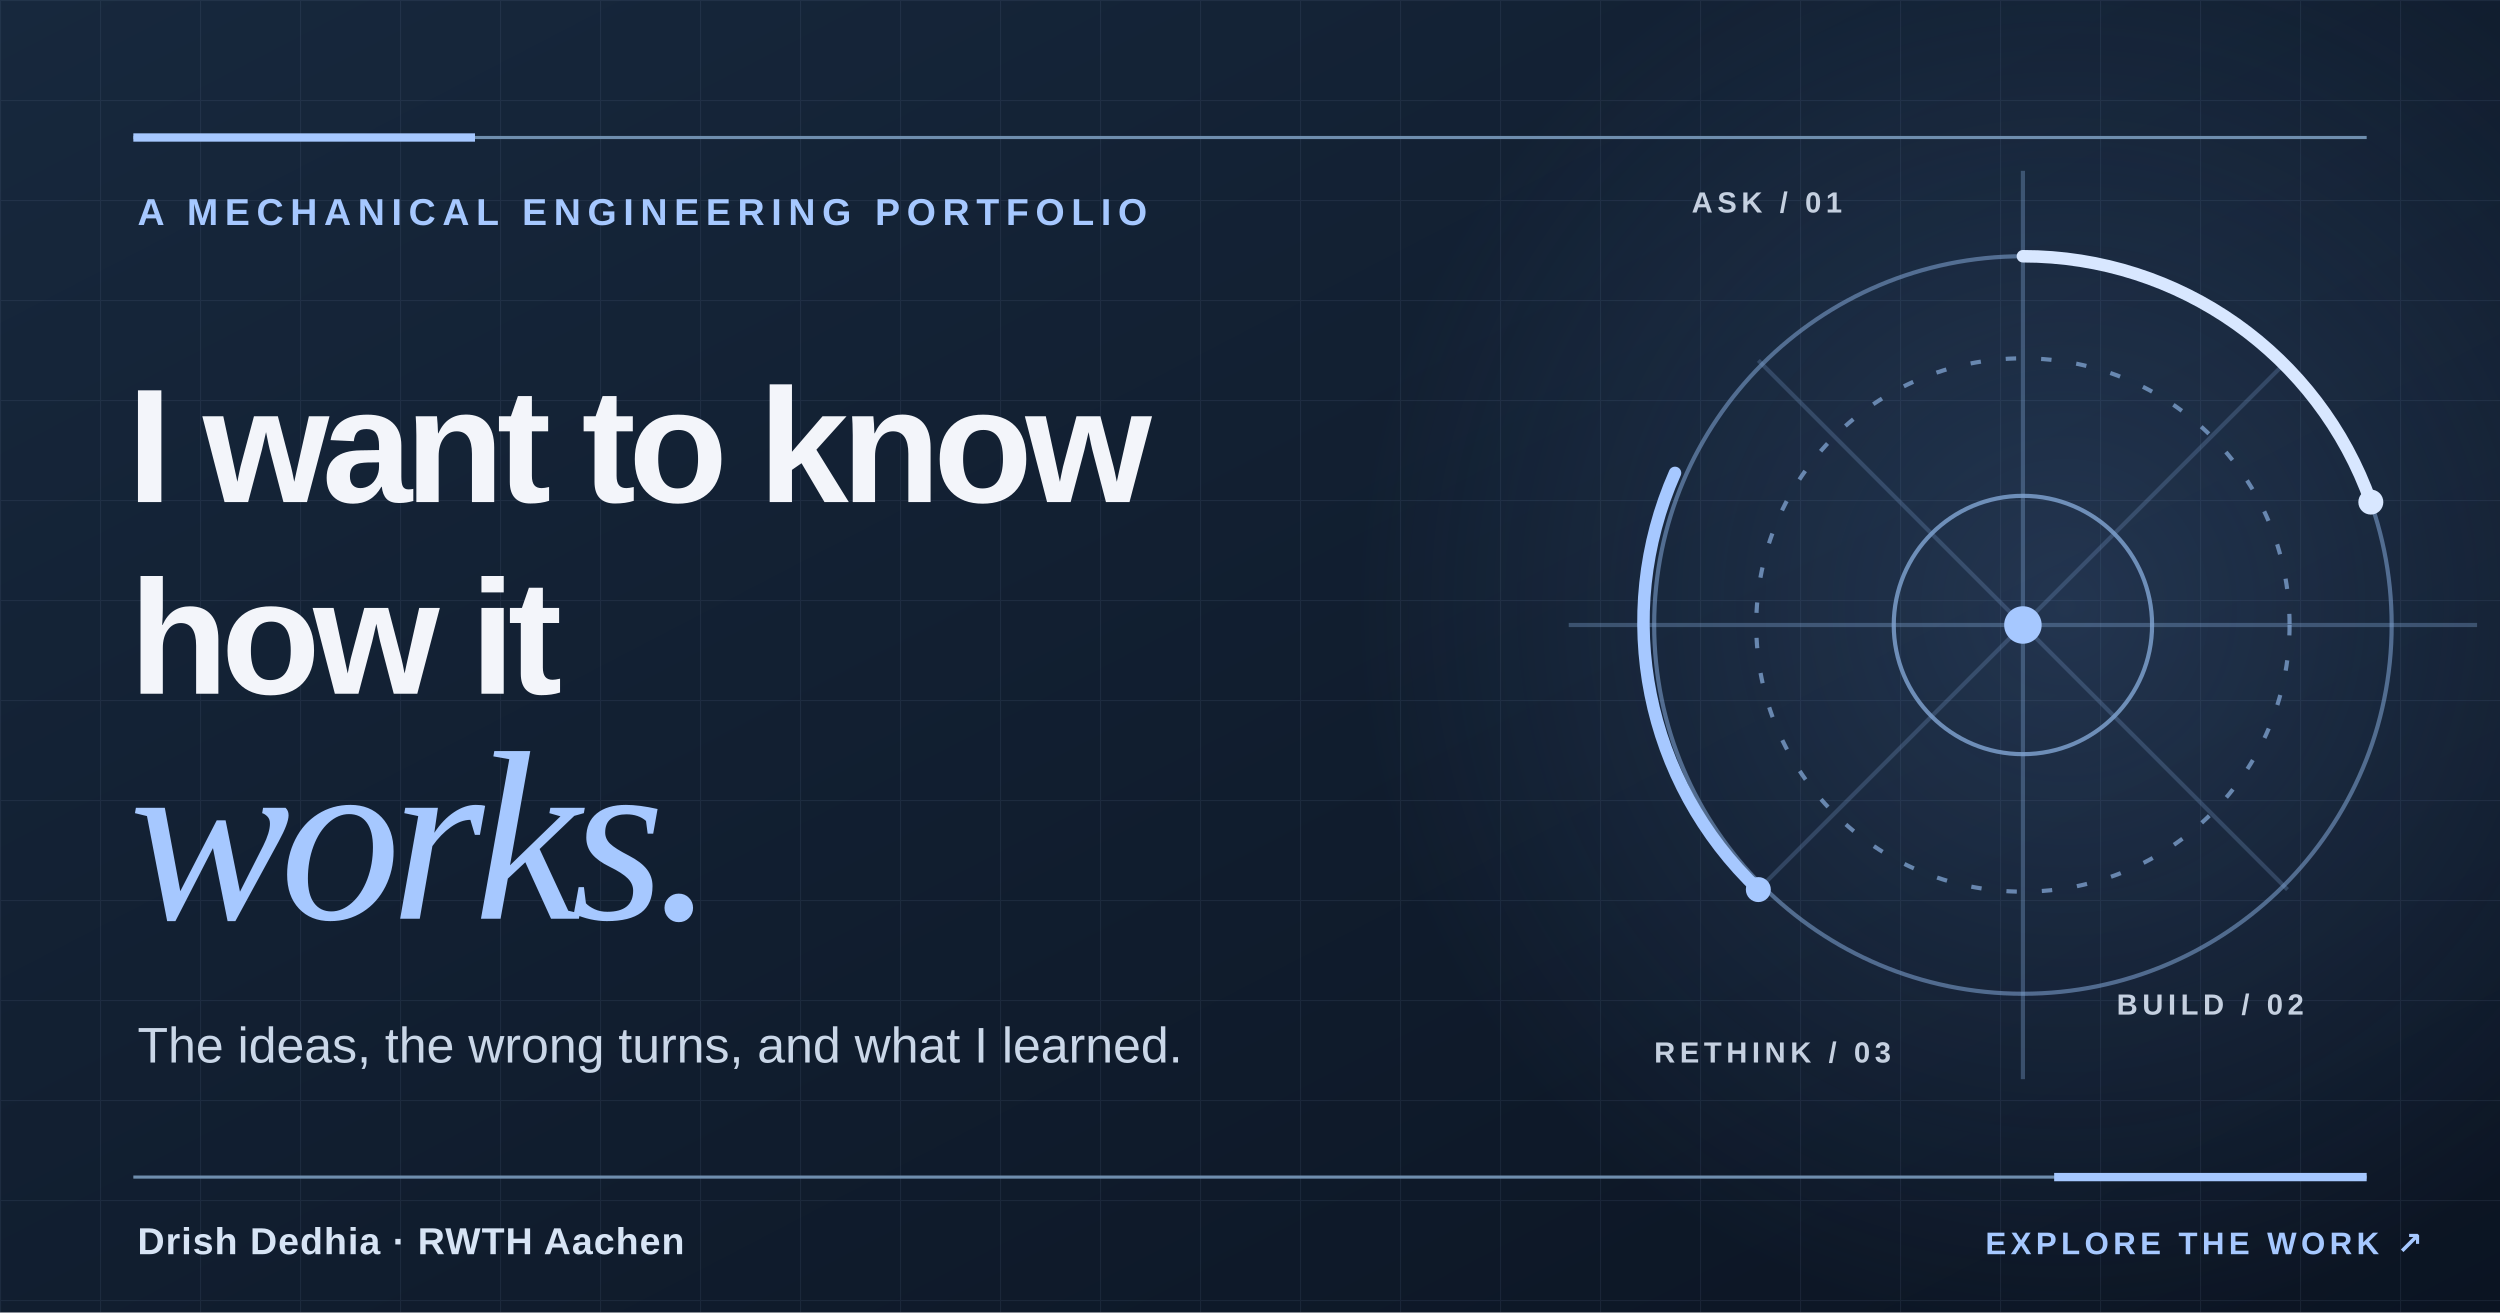
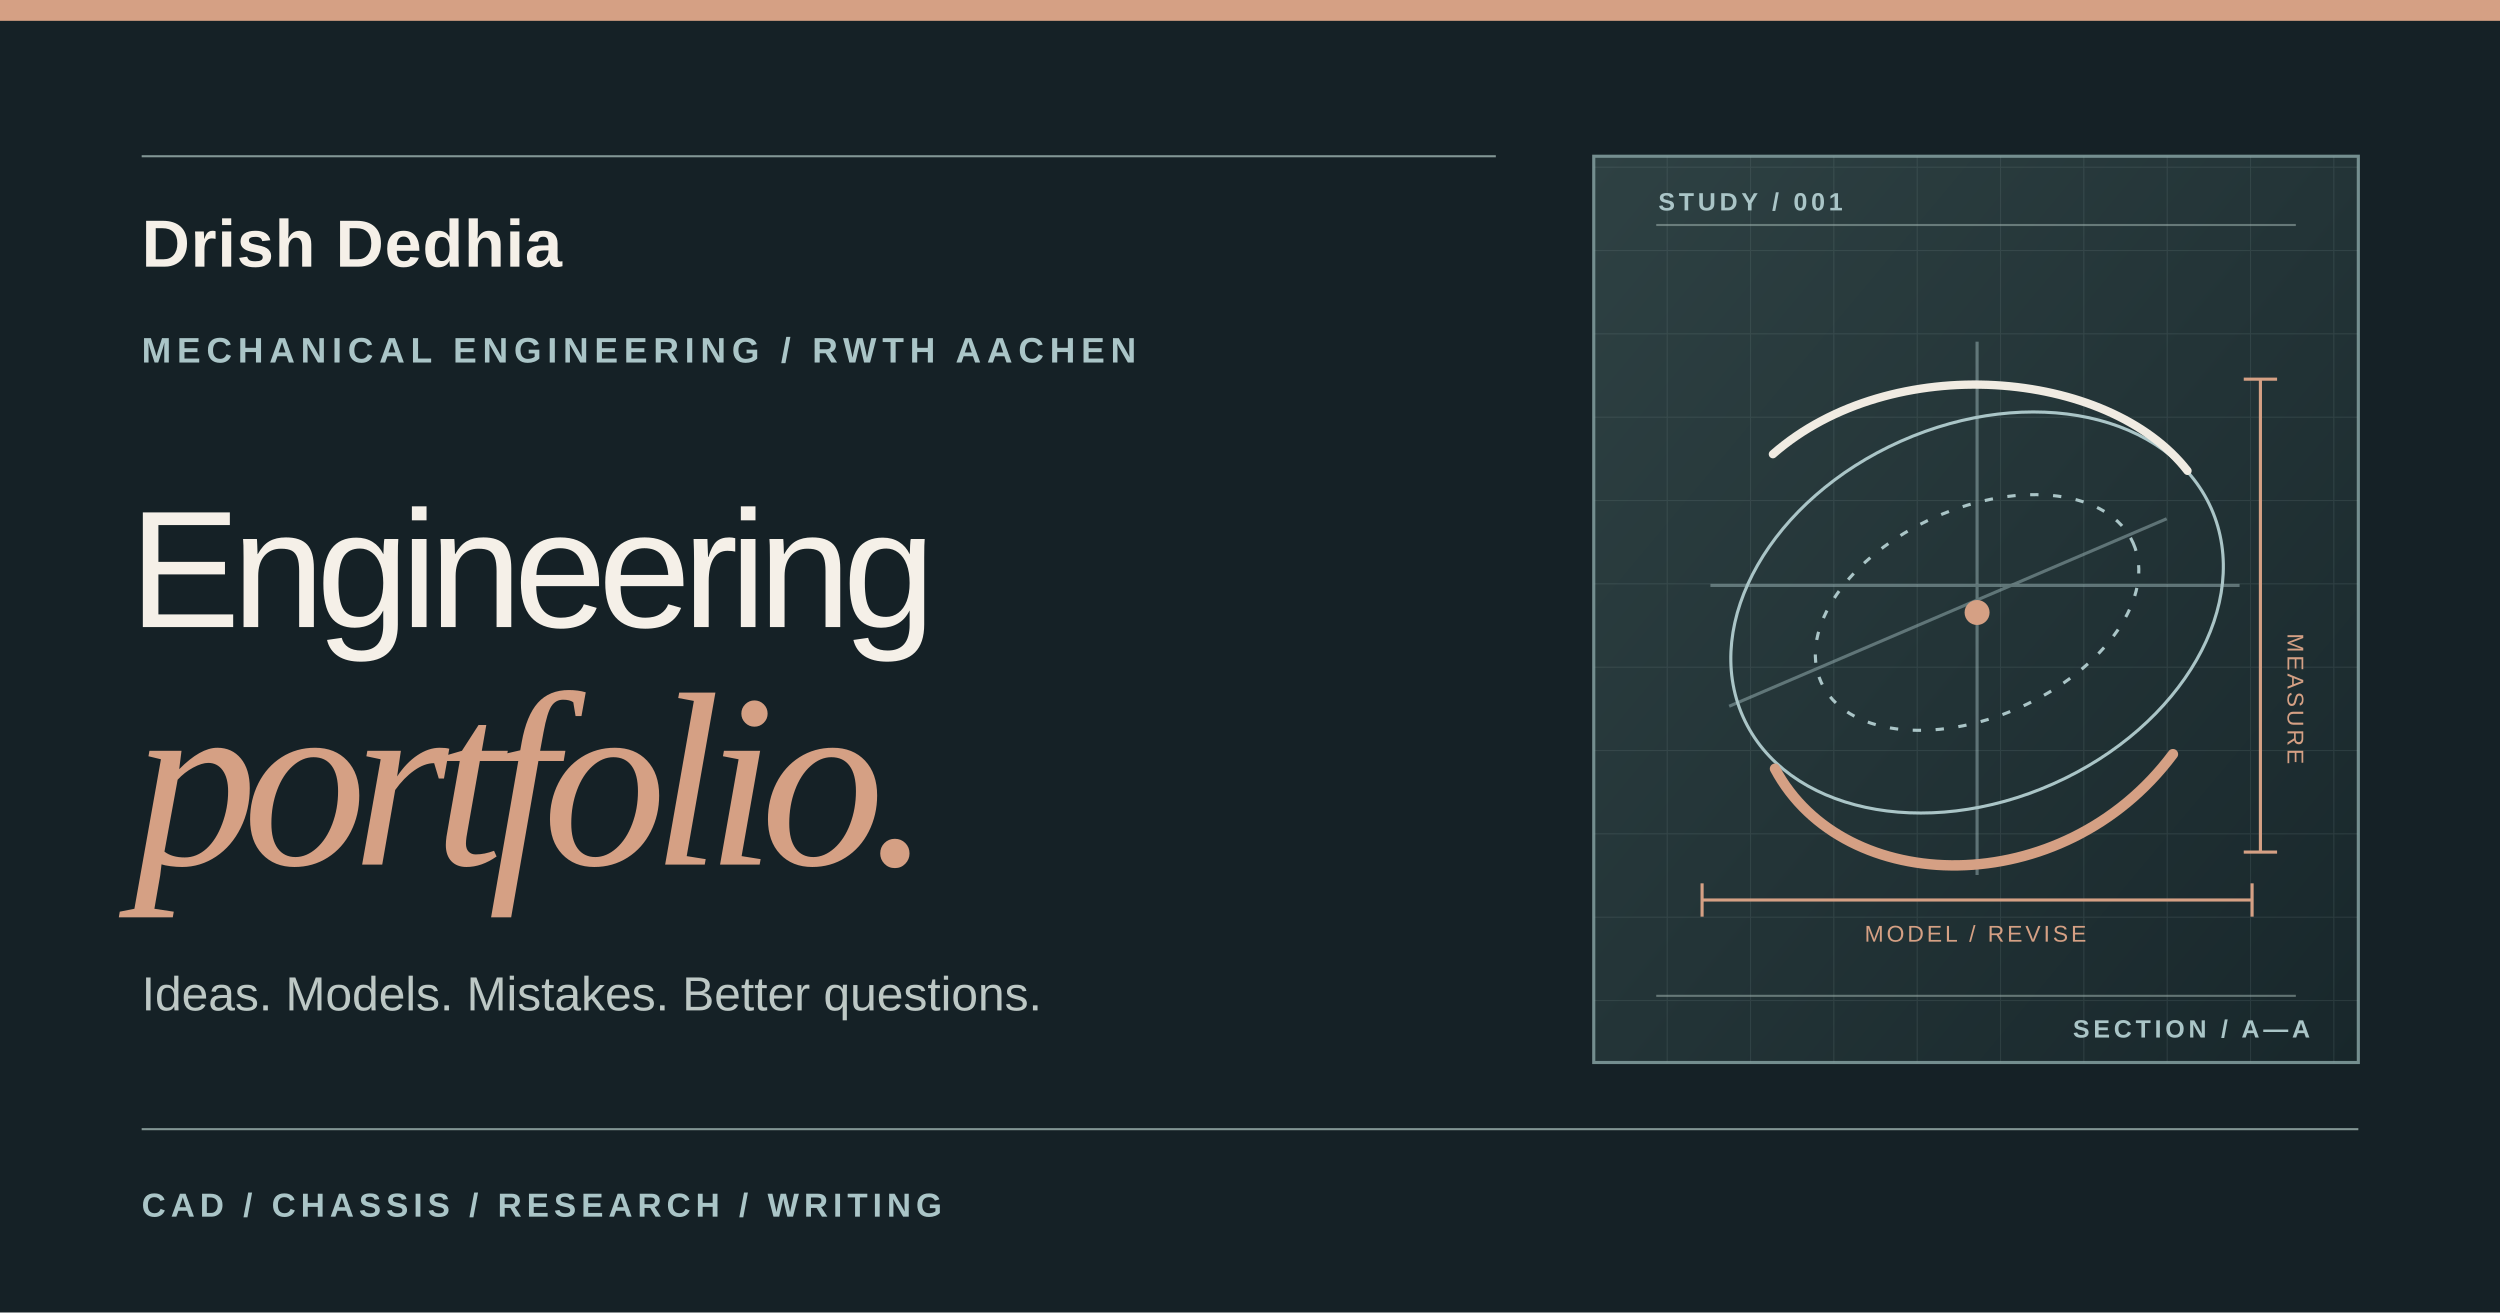
<svg xmlns="http://www.w3.org/2000/svg" width="1200" height="630" viewBox="0 0 1200 630" role="img" aria-labelledby="title desc">
  <defs>
-     <linearGradient id="background" x1="0" y1="0" x2="1" y2="1">
-       <stop stop-color="#17283d" />
-       <stop offset="1" stop-color="#0b1422" />
+     <pattern id="grid" width="40" height="40" patternUnits="userSpaceOnUse">
+       <path d="M40 0H0V40" fill="none" stroke="#91a7a4" stroke-opacity=".14" stroke-width="1" />
+     </pattern>
+     <linearGradient id="plate" x1="0" y1="0" x2="1" y2="1">
+       <stop stop-color="#2e4143" />
+       <stop offset="1" stop-color="#18272b" />
    </linearGradient>
-     <radialGradient id="glow">
-       <stop stop-color="#638bc7" stop-opacity=".23" />
-       <stop offset="1" stop-color="#638bc7" stop-opacity="0" />
-     </radialGradient>
-     <pattern id="grid" width="48" height="48" patternUnits="userSpaceOnUse">
-       <path d="M48 0H0V48" fill="none" stroke="#7f97b8" stroke-opacity=".11" stroke-width="1" />
-     </pattern>
  </defs>
-   <rect width="1200" height="630" fill="url(#background)" />
-   <rect width="1200" height="630" fill="url(#grid)" />
-   <ellipse cx="991" cy="291" rx="340" ry="350" fill="url(#glow)" />
-   <path d="M64 66H1136M64 565H1136" fill="none" stroke="#6f8eae" stroke-width="1.5" />
-   <path d="M64 66H228M986 565H1136" fill="none" stroke="#a6c8ff" stroke-width="4" />
-   <g font-family="Segoe UI,Arial,sans-serif">
-     <text x="66" y="108" fill="#a6c8ff" font-size="18" font-weight="700" letter-spacing="3.2">A MECHANICAL ENGINEERING PORTFOLIO</text>
-     <text x="61" y="241" fill="#f3f5fa" font-size="78" font-weight="700" letter-spacing="-3.5">I want to know</text>
-     <text x="62" y="333" fill="#f3f5fa" font-size="78" font-weight="700" letter-spacing="-3.5">how it</text>
-     <text x="62" y="441" fill="#a6c8ff" font-family="Georgia,Times New Roman,serif" font-style="italic" font-size="116" letter-spacing="-5">works.</text>
-     <text x="66" y="510" fill="#cad7e8" font-size="24" font-weight="500">The ideas, the wrong turns, and what I learned.</text>
-     <text x="66" y="602" fill="#d7e4f5" font-size="18" font-weight="600" letter-spacing=".5">Drish Dedhia  ·  RWTH Aachen</text>
-     <text x="953" y="602" fill="#a6c8ff" font-size="15" font-weight="700" letter-spacing="2.1">EXPLORE THE WORK ↗</text>
+   <rect width="1200" height="630" fill="#152126" />
+   <rect x="0" y="0" width="1200" height="10" fill="#d5a084" />
+   <path d="M68 75H718M68 542H1132" stroke="#829694" stroke-width="1" />
+   <g font-family="Arial,Helvetica,sans-serif">
+     <text x="68" y="128" fill="#f5f0e8" font-size="32" font-weight="600" letter-spacing=".4">Drish Dedhia</text>
+     <text x="68" y="174" fill="#aac5c7" font-size="17" font-weight="600" letter-spacing="2.8">MECHANICAL ENGINEERING  /  RWTH AACHEN</text>
+     <text x="62" y="301" fill="#f5f0e8" font-size="80" font-weight="500" letter-spacing="-4">Engineering</text>
+     <text x="64" y="415" fill="#d5a084" font-family="Georgia,Times New Roman,serif" font-size="119" font-style="italic" letter-spacing="-7">portfolio.</text>
+     <text x="68" y="485" fill="#bdc8c5" font-size="23" font-weight="400">Ideas. Models. Mistakes. Better questions.</text>
+     <text x="68" y="584" fill="#aac5c7" font-size="16" font-weight="600" letter-spacing="2.4">CAD   /   CHASSIS   /   RESEARCH   /   WRITING</text>
  </g>
-   <g fill="none" stroke="#82a6d4" stroke-width="2">
-     <circle cx="971" cy="300" r="177" stroke-opacity=".55" />
-     <circle cx="971" cy="300" r="128" stroke-dasharray="5 12" stroke-opacity=".75" />
-     <circle cx="971" cy="300" r="62" stroke-opacity=".8" />
-     <path d="M971 82V518M753 300H1189" stroke-opacity=".35" />
-     <path d="M844 173L1098 427M1098 173L844 427" stroke-opacity=".25" />
-     <path d="M971 123A177 177 0 0 1 1138 241" stroke="#d8e7ff" stroke-width="6" stroke-linecap="round" />
-     <path d="M844 427A177 177 0 0 1 804 227" stroke="#a6c8ff" stroke-width="6" stroke-linecap="round" />
-   </g>
-   <circle cx="971" cy="300" r="9" fill="#a6c8ff" />
-   <circle cx="1138" cy="241" r="6" fill="#d8e7ff" />
-   <circle cx="844" cy="427" r="6" fill="#a6c8ff" />
-   <g fill="#c5d0e0" font-family="Segoe UI,Arial,sans-serif" font-size="14" font-weight="700" letter-spacing="2.2">
-     <text x="812" y="102">ASK / 01</text>
-     <text x="1016" y="487">BUILD / 02</text>
-     <text x="794" y="510">RETHINK / 03</text>
+   <g>
+     <rect x="765" y="75" width="367" height="435" fill="url(#plate)" stroke="#748e8f" stroke-width="1.5" />
+     <rect x="765" y="75" width="367" height="435" fill="url(#grid)" />
+     <path d="M795 108H1102M795 478H1102" fill="none" stroke="#9db1ad" stroke-opacity=".55" />
+     <g fill="#aac5c7" font-family="Arial,Helvetica,sans-serif" font-size="12" font-weight="600" letter-spacing="1.8">
+       <text x="796" y="101">STUDY / 001</text>
+       <text x="995" y="498">SECTION / A—A</text>
+     </g>
+     <g fill="none" stroke="#aac5c7" stroke-width="1.5">
+       <ellipse cx="949" cy="294" rx="123" ry="90" transform="rotate(-24 949 294)" />
+       <ellipse cx="949" cy="294" rx="82" ry="50" transform="rotate(-24 949 294)" stroke-dasharray="4 7" />
+       <path d="M830 339L1040 249M821 281L1075 281M949 164V420" stroke-opacity=".45" />
+       <path d="M852 369C885 431 990 433 1043 362" stroke="#d5a084" stroke-width="5" stroke-linecap="round" />
+       <path d="M851 218C908 168 1012 177 1050 226" stroke="#f0ebe2" stroke-width="4" stroke-linecap="round" />
+       <path d="M817 432H1081M817 424V440M1081 424V440" stroke="#d5a084" />
+       <path d="M1085 182V409M1077 182H1093M1077 409H1093" stroke="#d5a084" />
+     </g>
+     <circle cx="949" cy="294" r="6" fill="#d5a084" />
+     <g fill="#d5a084" font-family="Arial,Helvetica,sans-serif" font-size="11" letter-spacing="1.4">
+       <text x="895" y="452">MODEL / REVISE</text>
+       <text x="1098" y="304" transform="rotate(90 1098 304)">MEASURE</text>
+     </g>
  </g>
</svg>
